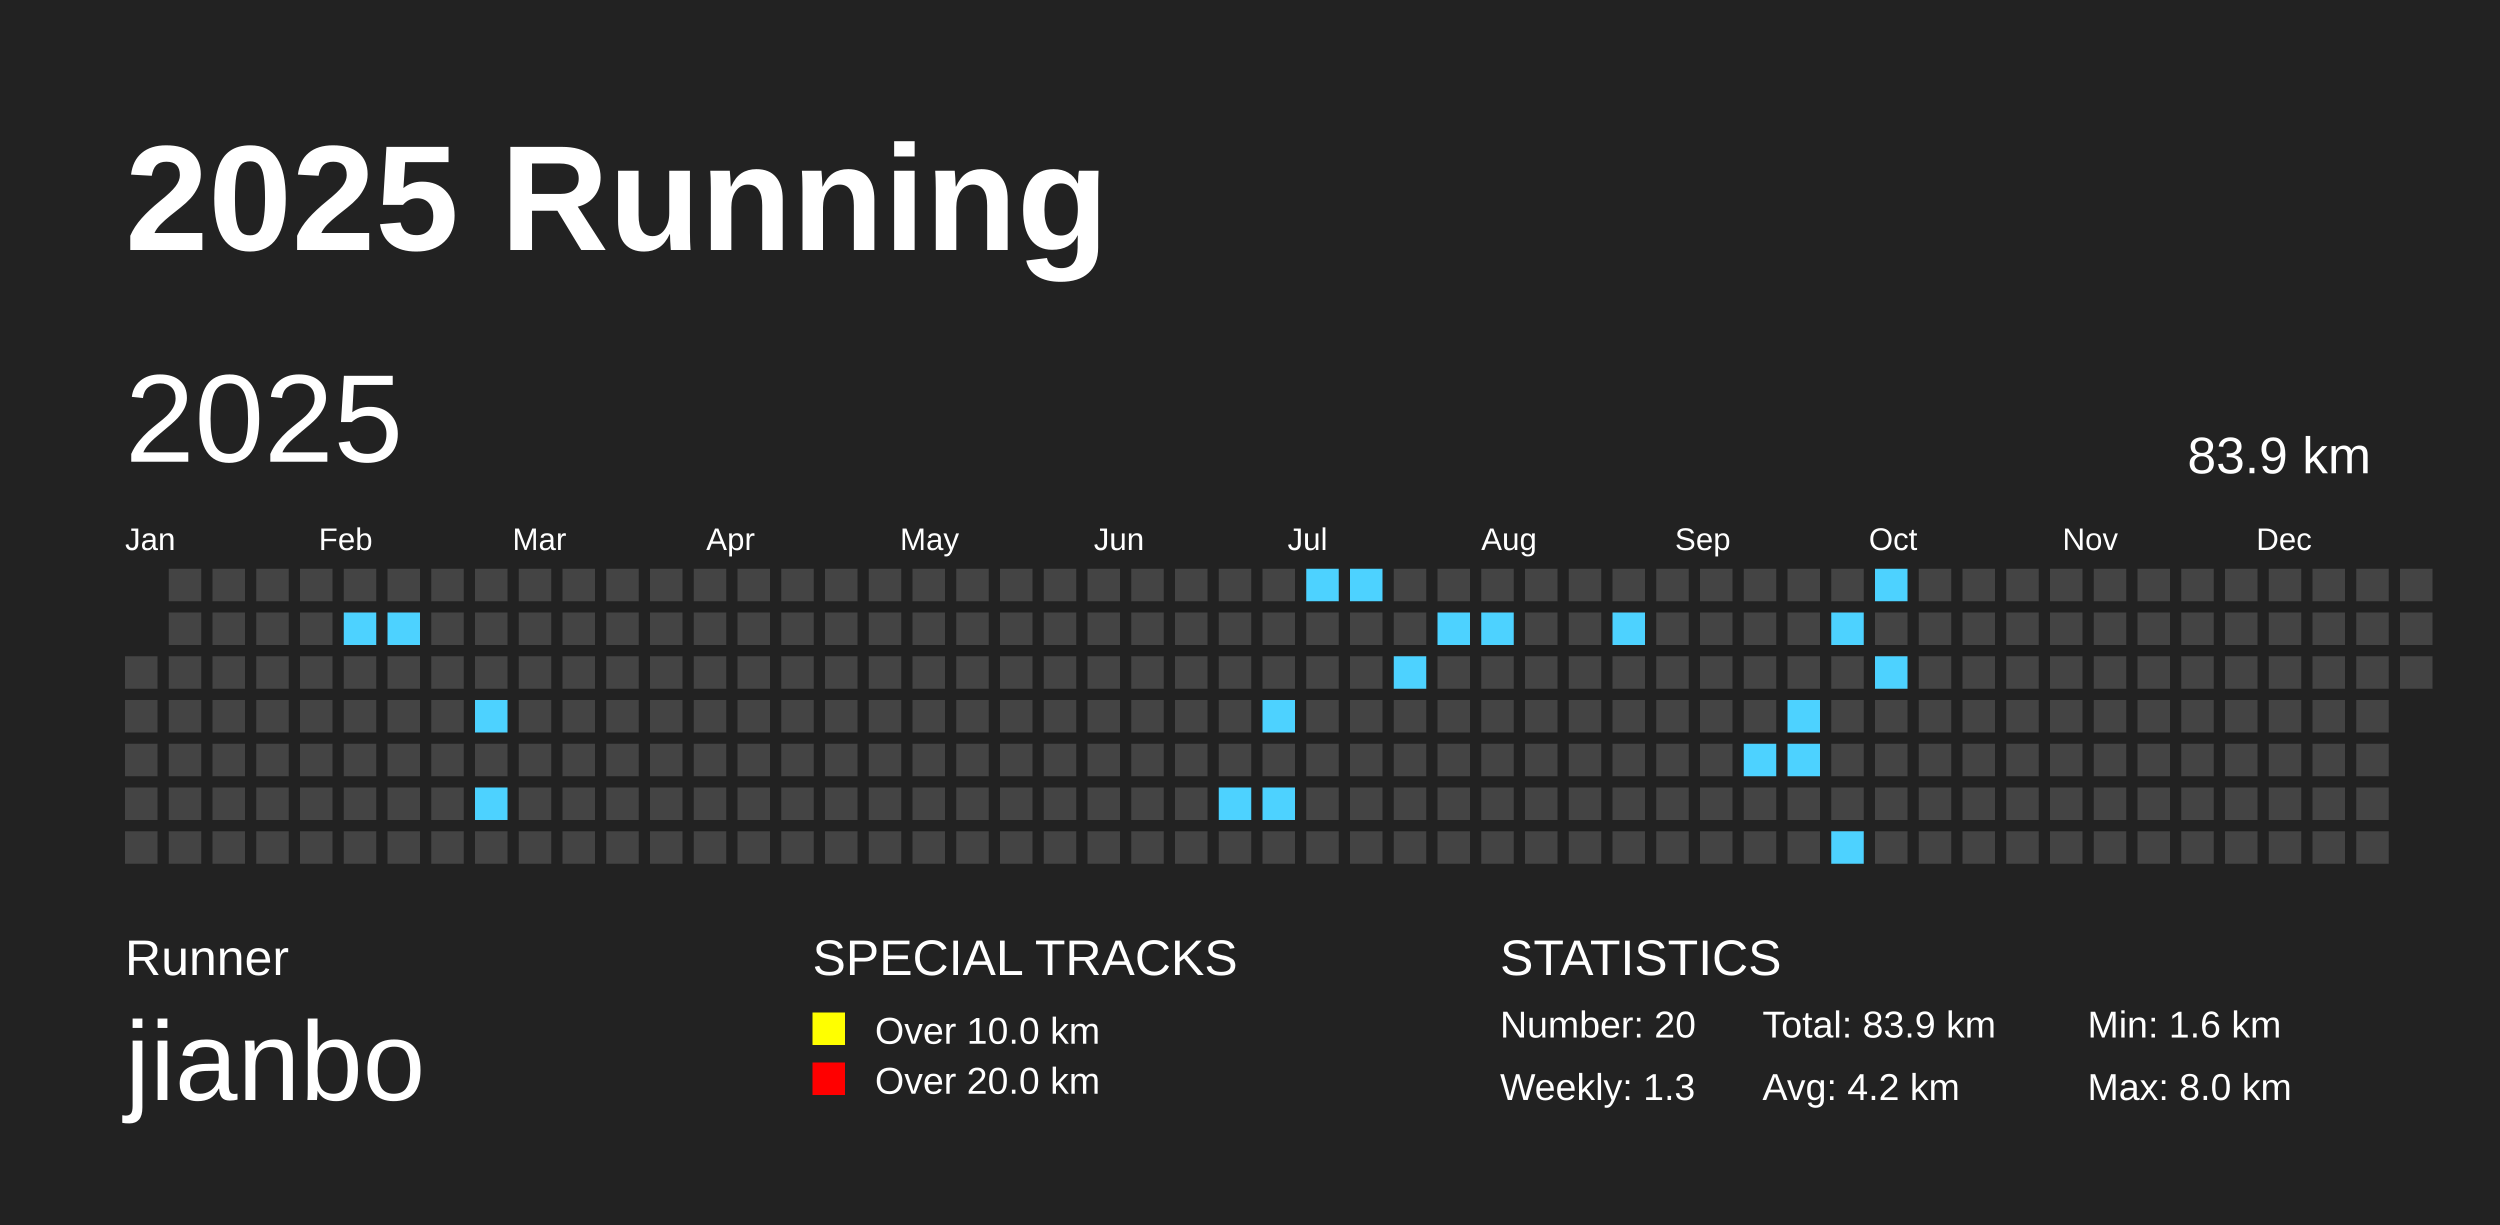
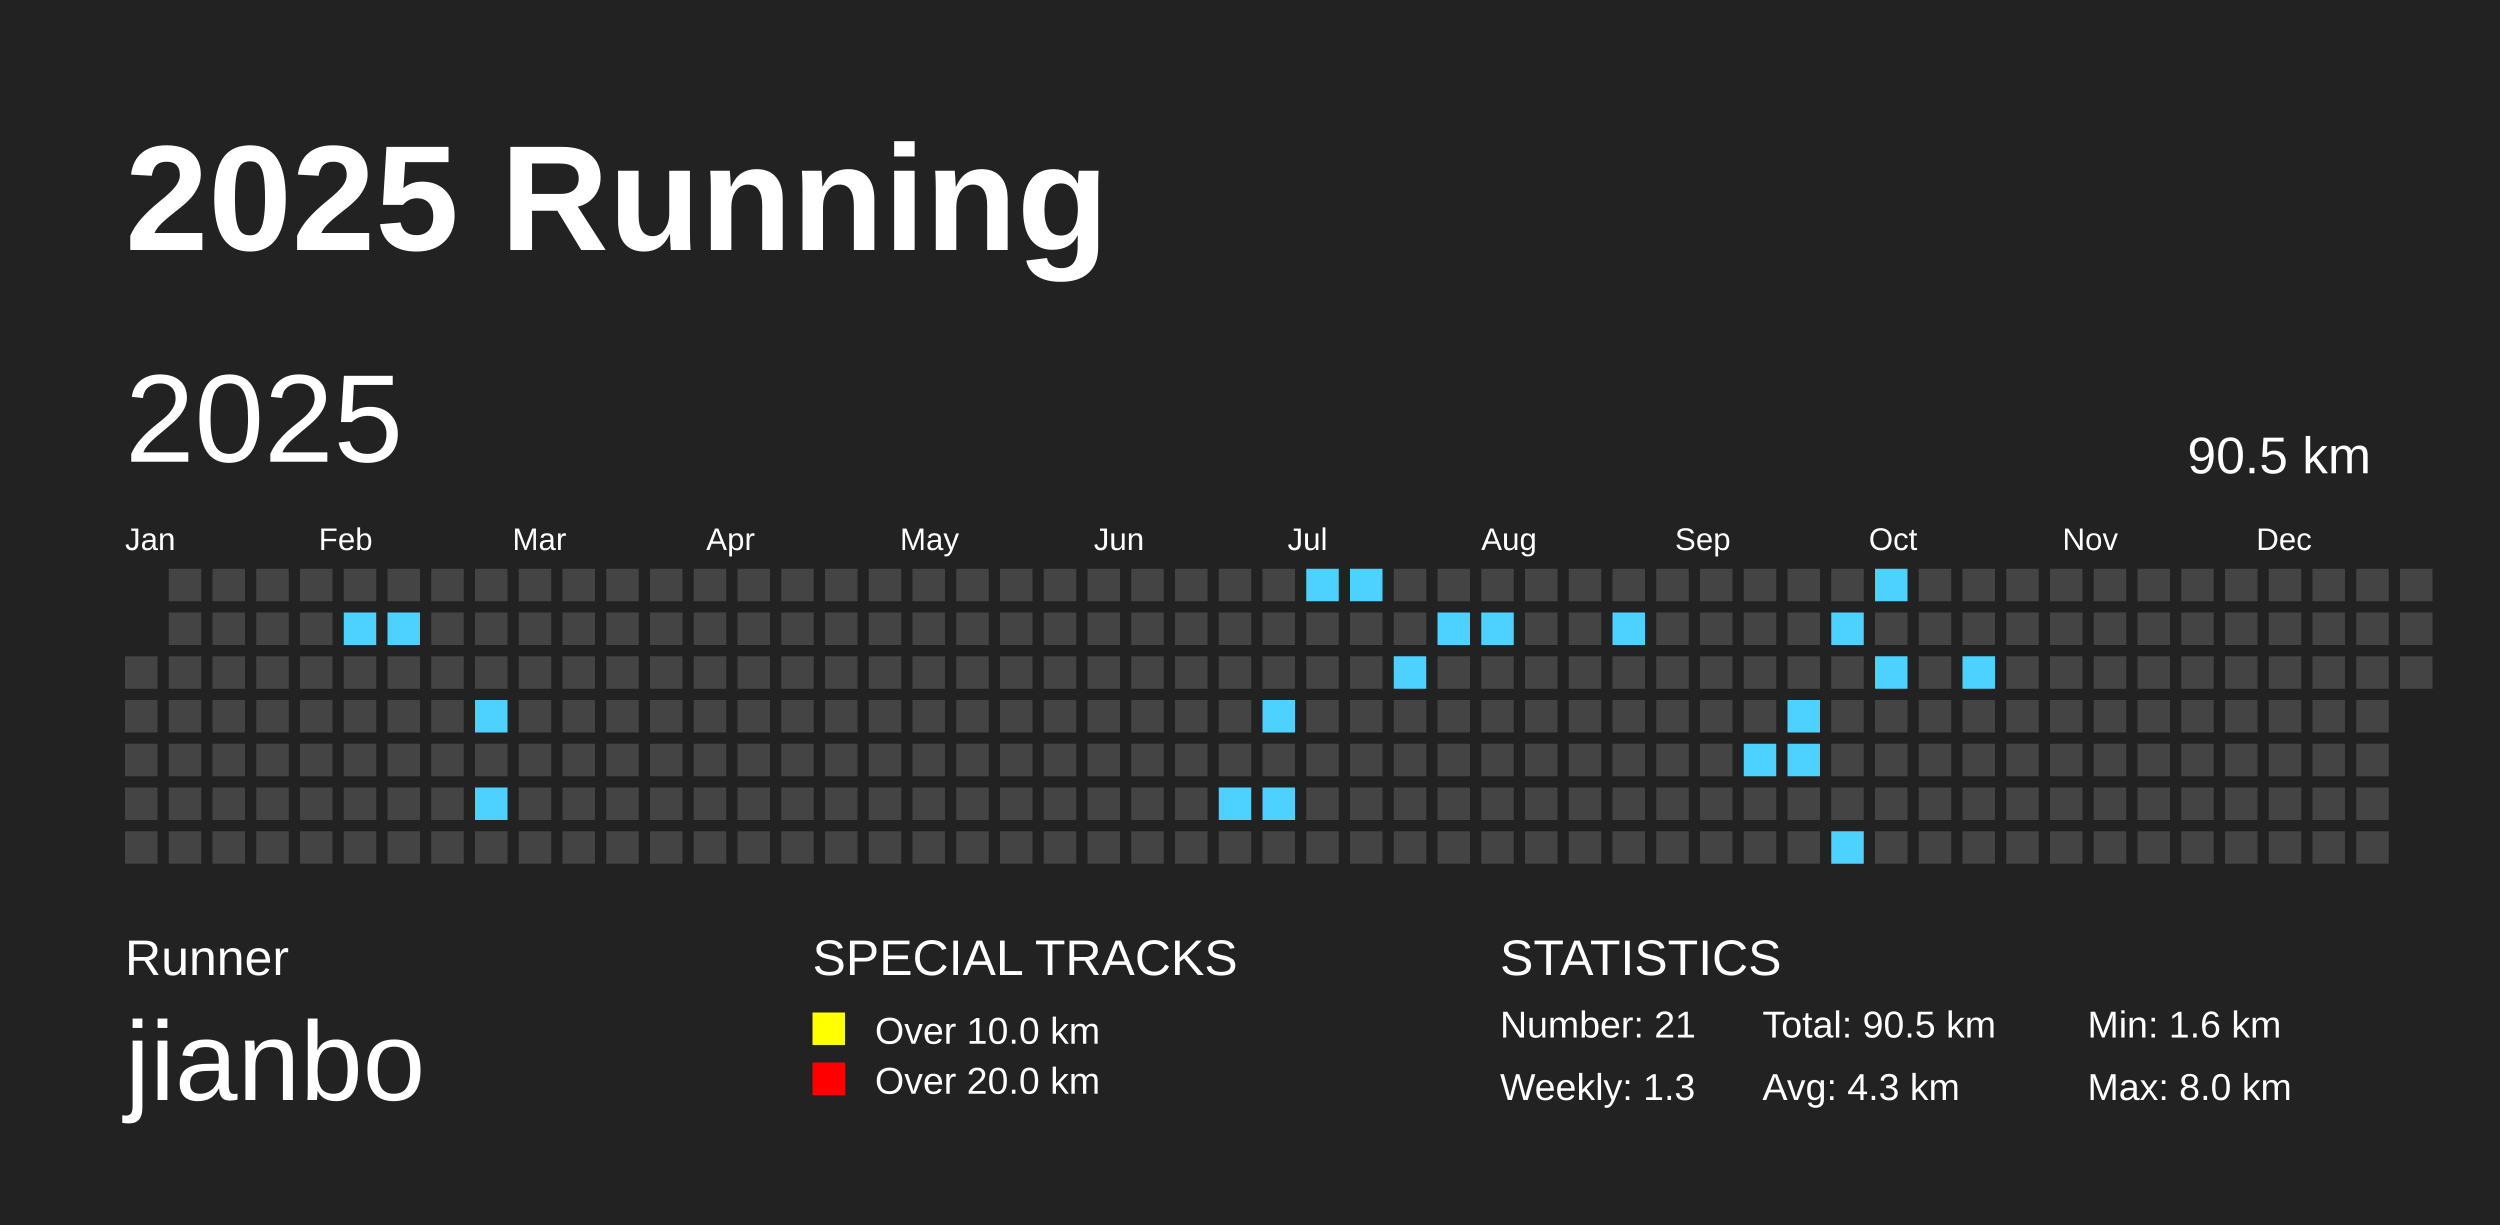
<svg xmlns="http://www.w3.org/2000/svg" baseProfile="full" height="98mm" version="1.1" viewBox="0,0,200,98" width="200mm">
  <defs />
  <rect fill="#222222" height="98" width="200" x="0" y="0" />
  <text fill="#FFFFFF" style="font-size:12px; font-family:Arial; font-weight:bold;" x="10" y="20">2025 Running</text>
  <text fill="#FFFFFF" style="font-size:4px; font-family:Arial" x="10" y="78">Runner</text>
  <text fill="#FFFFFF" style="font-size:9px; font-family:Arial" x="10" y="88">jianbo</text>
  <text fill="#FFFFFF" style="font-size:4px; font-family:Arial" x="65" y="78">SPECIAL TRACKS</text>
  <rect fill="yellow" height="2.6" width="2.6" x="65" y="81" />
  <text fill="#FFFFFF" style="font-size:3px; font-family:Arial" x="70" y="83.5">Over 10.0 km</text>
  <rect fill="red" height="2.6" width="2.6" x="65" y="85" />
  <text fill="#FFFFFF" style="font-size:3px; font-family:Arial" x="70" y="87.5">Over 20.0 km</text>
  <text fill="#FFFFFF" style="font-size:4px; font-family:Arial" x="120" y="78">STATISTICS</text>
-   <text fill="#FFFFFF" style="font-size:3px; font-family:Arial" x="120" y="83">Number: 20</text>
+   <text fill="#FFFFFF" style="font-size:3px; font-family:Arial" x="120" y="83">Number: 21</text>
  <text fill="#FFFFFF" style="font-size:3px; font-family:Arial" x="120" y="88">Weekly: 1.3</text>
-   <text fill="#FFFFFF" style="font-size:3px; font-family:Arial" x="141" y="83">Total: 83.9 km</text>
-   <text fill="#FFFFFF" style="font-size:3px; font-family:Arial" x="141" y="88">Avg: 4.2 km</text>
+   <text fill="#FFFFFF" style="font-size:3px; font-family:Arial" x="141" y="83">Total: 90.5 km</text>
+   <text fill="#FFFFFF" style="font-size:3px; font-family:Arial" x="141" y="88">Avg: 4.3 km</text>
  <text fill="#FFFFFF" style="font-size:3px; font-family:Arial" x="167" y="83">Min: 1.6 km</text>
  <text fill="#FFFFFF" style="font-size:3px; font-family:Arial" x="167" y="88">Max: 8.0 km</text>
  <text dominant-baseline="hanging" fill="#FFFFFF" style="font-size:10.0px; font-family:Arial;" x="10" y="30">2025</text>
-   <text dominant-baseline="hanging" fill="#FFFFFF" style="font-size:4.125px; font-family:Arial;" x="175" y="35">83.9 km</text>
+   <text dominant-baseline="hanging" fill="#FFFFFF" style="font-size:4.125px; font-family:Arial;" x="175" y="35">90.5 km</text>
  <text fill="#FFFFFF" style="font-size:2.5px; font-family:Arial" x="10.0" y="44">Jan</text>
  <text fill="#FFFFFF" style="font-size:2.5px; font-family:Arial" x="25.5" y="44">Feb</text>
  <text fill="#FFFFFF" style="font-size:2.5px; font-family:Arial" x="41.0" y="44">Mar</text>
  <text fill="#FFFFFF" style="font-size:2.5px; font-family:Arial" x="56.5" y="44">Apr</text>
  <text fill="#FFFFFF" style="font-size:2.5px; font-family:Arial" x="72.0" y="44">May</text>
  <text fill="#FFFFFF" style="font-size:2.5px; font-family:Arial" x="87.5" y="44">Jun</text>
  <text fill="#FFFFFF" style="font-size:2.5px; font-family:Arial" x="103.0" y="44">Jul</text>
  <text fill="#FFFFFF" style="font-size:2.5px; font-family:Arial" x="118.5" y="44">Aug</text>
  <text fill="#FFFFFF" style="font-size:2.5px; font-family:Arial" x="134.0" y="44">Sep</text>
  <text fill="#FFFFFF" style="font-size:2.5px; font-family:Arial" x="149.5" y="44">Oct</text>
  <text fill="#FFFFFF" style="font-size:2.5px; font-family:Arial" x="165.0" y="44">Nov</text>
  <text fill="#FFFFFF" style="font-size:2.5px; font-family:Arial" x="180.5" y="44">Dec</text>
  <rect fill="#444444" height="2.6" width="2.6" x="10.0" y="52.5" />
  <rect fill="#444444" height="2.6" width="2.6" x="10.0" y="56.0" />
  <rect fill="#444444" height="2.6" width="2.6" x="10.0" y="59.5" />
  <rect fill="#444444" height="2.6" width="2.6" x="10.0" y="63.0" />
  <rect fill="#444444" height="2.6" width="2.6" x="10.0" y="66.5" />
  <rect fill="#444444" height="2.6" width="2.6" x="13.5" y="45.5" />
  <rect fill="#444444" height="2.6" width="2.6" x="13.5" y="49.0" />
  <rect fill="#444444" height="2.6" width="2.6" x="13.5" y="52.5" />
  <rect fill="#444444" height="2.6" width="2.6" x="13.5" y="56.0" />
  <rect fill="#444444" height="2.6" width="2.6" x="13.5" y="59.5" />
  <rect fill="#444444" height="2.6" width="2.6" x="13.5" y="63.0" />
  <rect fill="#444444" height="2.6" width="2.6" x="13.5" y="66.5" />
  <rect fill="#444444" height="2.6" width="2.6" x="17.0" y="45.5" />
  <rect fill="#444444" height="2.6" width="2.6" x="17.0" y="49.0" />
  <rect fill="#444444" height="2.6" width="2.6" x="17.0" y="52.5" />
  <rect fill="#444444" height="2.6" width="2.6" x="17.0" y="56.0" />
  <rect fill="#444444" height="2.6" width="2.6" x="17.0" y="59.5" />
  <rect fill="#444444" height="2.6" width="2.6" x="17.0" y="63.0" />
  <rect fill="#444444" height="2.6" width="2.6" x="17.0" y="66.5" />
  <rect fill="#444444" height="2.6" width="2.6" x="20.5" y="45.5" />
  <rect fill="#444444" height="2.6" width="2.6" x="20.5" y="49.0" />
  <rect fill="#444444" height="2.6" width="2.6" x="20.5" y="52.5" />
  <rect fill="#444444" height="2.6" width="2.6" x="20.5" y="56.0" />
  <rect fill="#444444" height="2.6" width="2.6" x="20.5" y="59.5" />
  <rect fill="#444444" height="2.6" width="2.6" x="20.5" y="63.0" />
  <rect fill="#444444" height="2.6" width="2.6" x="20.5" y="66.5" />
  <rect fill="#444444" height="2.6" width="2.6" x="24.0" y="45.5" />
  <rect fill="#444444" height="2.6" width="2.6" x="24.0" y="49.0" />
  <rect fill="#444444" height="2.6" width="2.6" x="24.0" y="52.5" />
  <rect fill="#444444" height="2.6" width="2.6" x="24.0" y="56.0" />
  <rect fill="#444444" height="2.6" width="2.6" x="24.0" y="59.5" />
  <rect fill="#444444" height="2.6" width="2.6" x="24.0" y="63.0" />
  <rect fill="#444444" height="2.6" width="2.6" x="24.0" y="66.5" />
  <rect fill="#444444" height="2.6" width="2.6" x="27.5" y="45.5" />
  <rect fill="#4DD2FF" height="2.6" width="2.6" x="27.5" y="49.0" />
  <rect fill="#444444" height="2.6" width="2.6" x="27.5" y="52.5" />
  <rect fill="#444444" height="2.6" width="2.6" x="27.5" y="56.0" />
  <rect fill="#444444" height="2.6" width="2.6" x="27.5" y="59.5" />
  <rect fill="#444444" height="2.6" width="2.6" x="27.5" y="63.0" />
  <rect fill="#444444" height="2.6" width="2.6" x="27.5" y="66.5" />
  <rect fill="#444444" height="2.6" width="2.6" x="31.0" y="45.5" />
  <rect fill="#4DD2FF" height="2.6" width="2.6" x="31.0" y="49.0" />
  <rect fill="#444444" height="2.6" width="2.6" x="31.0" y="52.5" />
  <rect fill="#444444" height="2.6" width="2.6" x="31.0" y="56.0" />
  <rect fill="#444444" height="2.6" width="2.6" x="31.0" y="59.5" />
  <rect fill="#444444" height="2.6" width="2.6" x="31.0" y="63.0" />
  <rect fill="#444444" height="2.6" width="2.6" x="31.0" y="66.5" />
  <rect fill="#444444" height="2.6" width="2.6" x="34.5" y="45.5" />
  <rect fill="#444444" height="2.6" width="2.6" x="34.5" y="49.0" />
  <rect fill="#444444" height="2.6" width="2.6" x="34.5" y="52.5" />
  <rect fill="#444444" height="2.6" width="2.6" x="34.5" y="56.0" />
  <rect fill="#444444" height="2.6" width="2.6" x="34.5" y="59.5" />
  <rect fill="#444444" height="2.6" width="2.6" x="34.5" y="63.0" />
  <rect fill="#444444" height="2.6" width="2.6" x="34.5" y="66.5" />
  <rect fill="#444444" height="2.6" width="2.6" x="38.0" y="45.5" />
  <rect fill="#444444" height="2.6" width="2.6" x="38.0" y="49.0" />
  <rect fill="#444444" height="2.6" width="2.6" x="38.0" y="52.5" />
  <rect fill="#4DD2FF" height="2.6" width="2.6" x="38.0" y="56.0" />
  <rect fill="#444444" height="2.6" width="2.6" x="38.0" y="59.5" />
  <rect fill="#4DD2FF" height="2.6" width="2.6" x="38.0" y="63.0" />
  <rect fill="#444444" height="2.6" width="2.6" x="38.0" y="66.5" />
  <rect fill="#444444" height="2.6" width="2.6" x="41.5" y="45.5" />
  <rect fill="#444444" height="2.6" width="2.6" x="41.5" y="49.0" />
  <rect fill="#444444" height="2.6" width="2.6" x="41.5" y="52.5" />
  <rect fill="#444444" height="2.6" width="2.6" x="41.5" y="56.0" />
  <rect fill="#444444" height="2.6" width="2.6" x="41.5" y="59.5" />
  <rect fill="#444444" height="2.6" width="2.6" x="41.5" y="63.0" />
  <rect fill="#444444" height="2.6" width="2.6" x="41.5" y="66.5" />
  <rect fill="#444444" height="2.6" width="2.6" x="45.0" y="45.5" />
  <rect fill="#444444" height="2.6" width="2.6" x="45.0" y="49.0" />
  <rect fill="#444444" height="2.6" width="2.6" x="45.0" y="52.5" />
  <rect fill="#444444" height="2.6" width="2.6" x="45.0" y="56.0" />
  <rect fill="#444444" height="2.6" width="2.6" x="45.0" y="59.5" />
  <rect fill="#444444" height="2.6" width="2.6" x="45.0" y="63.0" />
  <rect fill="#444444" height="2.6" width="2.6" x="45.0" y="66.5" />
  <rect fill="#444444" height="2.6" width="2.6" x="48.5" y="45.5" />
  <rect fill="#444444" height="2.6" width="2.6" x="48.5" y="49.0" />
  <rect fill="#444444" height="2.6" width="2.6" x="48.5" y="52.5" />
  <rect fill="#444444" height="2.6" width="2.6" x="48.5" y="56.0" />
  <rect fill="#444444" height="2.6" width="2.6" x="48.5" y="59.5" />
  <rect fill="#444444" height="2.6" width="2.6" x="48.5" y="63.0" />
  <rect fill="#444444" height="2.6" width="2.6" x="48.5" y="66.5" />
  <rect fill="#444444" height="2.6" width="2.6" x="52.0" y="45.5" />
  <rect fill="#444444" height="2.6" width="2.6" x="52.0" y="49.0" />
  <rect fill="#444444" height="2.6" width="2.6" x="52.0" y="52.5" />
  <rect fill="#444444" height="2.6" width="2.6" x="52.0" y="56.0" />
  <rect fill="#444444" height="2.6" width="2.6" x="52.0" y="59.5" />
  <rect fill="#444444" height="2.6" width="2.6" x="52.0" y="63.0" />
  <rect fill="#444444" height="2.6" width="2.6" x="52.0" y="66.5" />
  <rect fill="#444444" height="2.6" width="2.6" x="55.5" y="45.5" />
  <rect fill="#444444" height="2.6" width="2.6" x="55.5" y="49.0" />
  <rect fill="#444444" height="2.6" width="2.6" x="55.5" y="52.5" />
  <rect fill="#444444" height="2.6" width="2.6" x="55.5" y="56.0" />
  <rect fill="#444444" height="2.6" width="2.6" x="55.5" y="59.5" />
  <rect fill="#444444" height="2.6" width="2.6" x="55.5" y="63.0" />
  <rect fill="#444444" height="2.6" width="2.6" x="55.5" y="66.5" />
  <rect fill="#444444" height="2.6" width="2.6" x="59.0" y="45.5" />
  <rect fill="#444444" height="2.6" width="2.6" x="59.0" y="49.0" />
  <rect fill="#444444" height="2.6" width="2.6" x="59.0" y="52.5" />
  <rect fill="#444444" height="2.6" width="2.6" x="59.0" y="56.0" />
  <rect fill="#444444" height="2.6" width="2.6" x="59.0" y="59.5" />
  <rect fill="#444444" height="2.6" width="2.6" x="59.0" y="63.0" />
  <rect fill="#444444" height="2.6" width="2.6" x="59.0" y="66.5" />
  <rect fill="#444444" height="2.6" width="2.6" x="62.5" y="45.5" />
  <rect fill="#444444" height="2.6" width="2.6" x="62.5" y="49.0" />
  <rect fill="#444444" height="2.6" width="2.6" x="62.5" y="52.5" />
  <rect fill="#444444" height="2.6" width="2.6" x="62.5" y="56.0" />
  <rect fill="#444444" height="2.6" width="2.6" x="62.5" y="59.5" />
  <rect fill="#444444" height="2.6" width="2.6" x="62.5" y="63.0" />
  <rect fill="#444444" height="2.6" width="2.6" x="62.5" y="66.5" />
  <rect fill="#444444" height="2.6" width="2.6" x="66.0" y="45.5" />
  <rect fill="#444444" height="2.6" width="2.6" x="66.0" y="49.0" />
  <rect fill="#444444" height="2.6" width="2.6" x="66.0" y="52.5" />
  <rect fill="#444444" height="2.6" width="2.6" x="66.0" y="56.0" />
  <rect fill="#444444" height="2.6" width="2.6" x="66.0" y="59.5" />
  <rect fill="#444444" height="2.6" width="2.6" x="66.0" y="63.0" />
  <rect fill="#444444" height="2.6" width="2.6" x="66.0" y="66.5" />
  <rect fill="#444444" height="2.6" width="2.6" x="69.5" y="45.5" />
  <rect fill="#444444" height="2.6" width="2.6" x="69.5" y="49.0" />
  <rect fill="#444444" height="2.6" width="2.6" x="69.5" y="52.5" />
  <rect fill="#444444" height="2.6" width="2.6" x="69.5" y="56.0" />
  <rect fill="#444444" height="2.6" width="2.6" x="69.5" y="59.5" />
  <rect fill="#444444" height="2.6" width="2.6" x="69.5" y="63.0" />
  <rect fill="#444444" height="2.6" width="2.6" x="69.5" y="66.5" />
  <rect fill="#444444" height="2.6" width="2.6" x="73.0" y="45.5" />
  <rect fill="#444444" height="2.6" width="2.6" x="73.0" y="49.0" />
  <rect fill="#444444" height="2.6" width="2.6" x="73.0" y="52.5" />
  <rect fill="#444444" height="2.6" width="2.6" x="73.0" y="56.0" />
  <rect fill="#444444" height="2.6" width="2.6" x="73.0" y="59.5" />
  <rect fill="#444444" height="2.6" width="2.6" x="73.0" y="63.0" />
  <rect fill="#444444" height="2.6" width="2.6" x="73.0" y="66.5" />
  <rect fill="#444444" height="2.6" width="2.6" x="76.5" y="45.5" />
  <rect fill="#444444" height="2.6" width="2.6" x="76.5" y="49.0" />
  <rect fill="#444444" height="2.6" width="2.6" x="76.5" y="52.5" />
  <rect fill="#444444" height="2.6" width="2.6" x="76.5" y="56.0" />
  <rect fill="#444444" height="2.6" width="2.6" x="76.5" y="59.5" />
  <rect fill="#444444" height="2.6" width="2.6" x="76.5" y="63.0" />
  <rect fill="#444444" height="2.6" width="2.6" x="76.5" y="66.5" />
  <rect fill="#444444" height="2.6" width="2.6" x="80.0" y="45.5" />
  <rect fill="#444444" height="2.6" width="2.6" x="80.0" y="49.0" />
  <rect fill="#444444" height="2.6" width="2.6" x="80.0" y="52.5" />
  <rect fill="#444444" height="2.6" width="2.6" x="80.0" y="56.0" />
  <rect fill="#444444" height="2.6" width="2.6" x="80.0" y="59.5" />
  <rect fill="#444444" height="2.6" width="2.6" x="80.0" y="63.0" />
  <rect fill="#444444" height="2.6" width="2.6" x="80.0" y="66.5" />
  <rect fill="#444444" height="2.6" width="2.6" x="83.5" y="45.5" />
  <rect fill="#444444" height="2.6" width="2.6" x="83.5" y="49.0" />
  <rect fill="#444444" height="2.6" width="2.6" x="83.5" y="52.5" />
  <rect fill="#444444" height="2.6" width="2.6" x="83.5" y="56.0" />
  <rect fill="#444444" height="2.6" width="2.6" x="83.5" y="59.5" />
  <rect fill="#444444" height="2.6" width="2.6" x="83.5" y="63.0" />
  <rect fill="#444444" height="2.6" width="2.6" x="83.5" y="66.5" />
  <rect fill="#444444" height="2.6" width="2.6" x="87.0" y="45.5" />
  <rect fill="#444444" height="2.6" width="2.6" x="87.0" y="49.0" />
  <rect fill="#444444" height="2.6" width="2.6" x="87.0" y="52.5" />
  <rect fill="#444444" height="2.6" width="2.6" x="87.0" y="56.0" />
  <rect fill="#444444" height="2.6" width="2.6" x="87.0" y="59.5" />
  <rect fill="#444444" height="2.6" width="2.6" x="87.0" y="63.0" />
  <rect fill="#444444" height="2.6" width="2.6" x="87.0" y="66.5" />
  <rect fill="#444444" height="2.6" width="2.6" x="90.5" y="45.5" />
  <rect fill="#444444" height="2.6" width="2.6" x="90.5" y="49.0" />
  <rect fill="#444444" height="2.6" width="2.6" x="90.5" y="52.5" />
  <rect fill="#444444" height="2.6" width="2.6" x="90.5" y="56.0" />
  <rect fill="#444444" height="2.6" width="2.6" x="90.5" y="59.5" />
  <rect fill="#444444" height="2.6" width="2.6" x="90.5" y="63.0" />
  <rect fill="#444444" height="2.6" width="2.6" x="90.5" y="66.5" />
  <rect fill="#444444" height="2.6" width="2.6" x="94.0" y="45.5" />
  <rect fill="#444444" height="2.6" width="2.6" x="94.0" y="49.0" />
  <rect fill="#444444" height="2.6" width="2.6" x="94.0" y="52.5" />
  <rect fill="#444444" height="2.6" width="2.6" x="94.0" y="56.0" />
  <rect fill="#444444" height="2.6" width="2.6" x="94.0" y="59.5" />
  <rect fill="#444444" height="2.6" width="2.6" x="94.0" y="63.0" />
  <rect fill="#444444" height="2.6" width="2.6" x="94.0" y="66.5" />
  <rect fill="#444444" height="2.6" width="2.6" x="97.5" y="45.5" />
  <rect fill="#444444" height="2.6" width="2.6" x="97.5" y="49.0" />
  <rect fill="#444444" height="2.6" width="2.6" x="97.5" y="52.5" />
  <rect fill="#444444" height="2.6" width="2.6" x="97.5" y="56.0" />
  <rect fill="#444444" height="2.6" width="2.6" x="97.5" y="59.5" />
  <rect fill="#4DD2FF" height="2.6" width="2.6" x="97.5" y="63.0" />
  <rect fill="#444444" height="2.6" width="2.6" x="97.5" y="66.5" />
  <rect fill="#444444" height="2.6" width="2.6" x="101.0" y="45.5" />
  <rect fill="#444444" height="2.6" width="2.6" x="101.0" y="49.0" />
  <rect fill="#444444" height="2.6" width="2.6" x="101.0" y="52.5" />
  <rect fill="#4DD2FF" height="2.6" width="2.6" x="101.0" y="56.0" />
  <rect fill="#444444" height="2.6" width="2.6" x="101.0" y="59.5" />
  <rect fill="#4DD2FF" height="2.6" width="2.6" x="101.0" y="63.0" />
  <rect fill="#444444" height="2.6" width="2.6" x="101.0" y="66.5" />
  <rect fill="#4DD2FF" height="2.6" width="2.6" x="104.5" y="45.5" />
  <rect fill="#444444" height="2.6" width="2.6" x="104.5" y="49.0" />
  <rect fill="#444444" height="2.6" width="2.6" x="104.5" y="52.5" />
  <rect fill="#444444" height="2.6" width="2.6" x="104.5" y="56.0" />
  <rect fill="#444444" height="2.6" width="2.6" x="104.5" y="59.5" />
  <rect fill="#444444" height="2.6" width="2.6" x="104.5" y="63.0" />
  <rect fill="#444444" height="2.6" width="2.6" x="104.5" y="66.5" />
  <rect fill="#4DD2FF" height="2.6" width="2.6" x="108.0" y="45.5" />
  <rect fill="#444444" height="2.6" width="2.6" x="108.0" y="49.0" />
  <rect fill="#444444" height="2.6" width="2.6" x="108.0" y="52.5" />
  <rect fill="#444444" height="2.6" width="2.6" x="108.0" y="56.0" />
  <rect fill="#444444" height="2.6" width="2.6" x="108.0" y="59.5" />
  <rect fill="#444444" height="2.6" width="2.6" x="108.0" y="63.0" />
  <rect fill="#444444" height="2.6" width="2.6" x="108.0" y="66.5" />
  <rect fill="#444444" height="2.6" width="2.6" x="111.5" y="45.5" />
  <rect fill="#444444" height="2.6" width="2.6" x="111.5" y="49.0" />
  <rect fill="#4DD2FF" height="2.6" width="2.6" x="111.5" y="52.5" />
  <rect fill="#444444" height="2.6" width="2.6" x="111.5" y="56.0" />
  <rect fill="#444444" height="2.6" width="2.6" x="111.5" y="59.5" />
  <rect fill="#444444" height="2.6" width="2.6" x="111.5" y="63.0" />
  <rect fill="#444444" height="2.6" width="2.6" x="111.5" y="66.5" />
  <rect fill="#444444" height="2.6" width="2.6" x="115.0" y="45.5" />
  <rect fill="#4DD2FF" height="2.6" width="2.6" x="115.0" y="49.0" />
  <rect fill="#444444" height="2.6" width="2.6" x="115.0" y="52.5" />
  <rect fill="#444444" height="2.6" width="2.6" x="115.0" y="56.0" />
  <rect fill="#444444" height="2.6" width="2.6" x="115.0" y="59.5" />
  <rect fill="#444444" height="2.6" width="2.6" x="115.0" y="63.0" />
  <rect fill="#444444" height="2.6" width="2.6" x="115.0" y="66.5" />
  <rect fill="#444444" height="2.6" width="2.6" x="118.5" y="45.5" />
  <rect fill="#4DD2FF" height="2.6" width="2.6" x="118.5" y="49.0" />
  <rect fill="#444444" height="2.6" width="2.6" x="118.5" y="52.5" />
  <rect fill="#444444" height="2.6" width="2.6" x="118.5" y="56.0" />
  <rect fill="#444444" height="2.6" width="2.6" x="118.5" y="59.5" />
  <rect fill="#444444" height="2.6" width="2.6" x="118.5" y="63.0" />
  <rect fill="#444444" height="2.6" width="2.6" x="118.5" y="66.5" />
  <rect fill="#444444" height="2.6" width="2.6" x="122.0" y="45.5" />
  <rect fill="#444444" height="2.6" width="2.6" x="122.0" y="49.0" />
  <rect fill="#444444" height="2.6" width="2.6" x="122.0" y="52.5" />
  <rect fill="#444444" height="2.6" width="2.6" x="122.0" y="56.0" />
  <rect fill="#444444" height="2.6" width="2.6" x="122.0" y="59.5" />
  <rect fill="#444444" height="2.6" width="2.6" x="122.0" y="63.0" />
  <rect fill="#444444" height="2.6" width="2.6" x="122.0" y="66.5" />
  <rect fill="#444444" height="2.6" width="2.6" x="125.5" y="45.5" />
  <rect fill="#444444" height="2.6" width="2.6" x="125.5" y="49.0" />
  <rect fill="#444444" height="2.6" width="2.6" x="125.5" y="52.5" />
  <rect fill="#444444" height="2.6" width="2.6" x="125.5" y="56.0" />
  <rect fill="#444444" height="2.6" width="2.6" x="125.5" y="59.5" />
  <rect fill="#444444" height="2.6" width="2.6" x="125.5" y="63.0" />
  <rect fill="#444444" height="2.6" width="2.6" x="125.5" y="66.5" />
  <rect fill="#444444" height="2.6" width="2.6" x="129.0" y="45.5" />
  <rect fill="#4DD2FF" height="2.6" width="2.6" x="129.0" y="49.0" />
  <rect fill="#444444" height="2.6" width="2.6" x="129.0" y="52.5" />
  <rect fill="#444444" height="2.6" width="2.6" x="129.0" y="56.0" />
  <rect fill="#444444" height="2.6" width="2.6" x="129.0" y="59.5" />
  <rect fill="#444444" height="2.6" width="2.6" x="129.0" y="63.0" />
  <rect fill="#444444" height="2.6" width="2.6" x="129.0" y="66.5" />
  <rect fill="#444444" height="2.6" width="2.6" x="132.5" y="45.5" />
  <rect fill="#444444" height="2.6" width="2.6" x="132.5" y="49.0" />
  <rect fill="#444444" height="2.6" width="2.6" x="132.5" y="52.5" />
  <rect fill="#444444" height="2.6" width="2.6" x="132.5" y="56.0" />
  <rect fill="#444444" height="2.6" width="2.6" x="132.5" y="59.5" />
  <rect fill="#444444" height="2.6" width="2.6" x="132.5" y="63.0" />
  <rect fill="#444444" height="2.6" width="2.6" x="132.5" y="66.5" />
  <rect fill="#444444" height="2.6" width="2.6" x="136.0" y="45.5" />
  <rect fill="#444444" height="2.6" width="2.6" x="136.0" y="49.0" />
  <rect fill="#444444" height="2.6" width="2.6" x="136.0" y="52.5" />
  <rect fill="#444444" height="2.6" width="2.6" x="136.0" y="56.0" />
  <rect fill="#444444" height="2.6" width="2.6" x="136.0" y="59.5" />
  <rect fill="#444444" height="2.6" width="2.6" x="136.0" y="63.0" />
  <rect fill="#444444" height="2.6" width="2.6" x="136.0" y="66.5" />
  <rect fill="#444444" height="2.6" width="2.6" x="139.5" y="45.5" />
  <rect fill="#444444" height="2.6" width="2.6" x="139.5" y="49.0" />
  <rect fill="#444444" height="2.6" width="2.6" x="139.5" y="52.5" />
  <rect fill="#444444" height="2.6" width="2.6" x="139.5" y="56.0" />
  <rect fill="#4DD2FF" height="2.6" width="2.6" x="139.5" y="59.5" />
  <rect fill="#444444" height="2.6" width="2.6" x="139.5" y="63.0" />
  <rect fill="#444444" height="2.6" width="2.6" x="139.5" y="66.5" />
  <rect fill="#444444" height="2.6" width="2.6" x="143.0" y="45.5" />
  <rect fill="#444444" height="2.6" width="2.6" x="143.0" y="49.0" />
  <rect fill="#444444" height="2.6" width="2.6" x="143.0" y="52.5" />
  <rect fill="#4DD2FF" height="2.6" width="2.6" x="143.0" y="56.0" />
  <rect fill="#4DD2FF" height="2.6" width="2.6" x="143.0" y="59.5" />
  <rect fill="#444444" height="2.6" width="2.6" x="143.0" y="63.0" />
  <rect fill="#444444" height="2.6" width="2.6" x="143.0" y="66.5" />
  <rect fill="#444444" height="2.6" width="2.6" x="146.5" y="45.5" />
  <rect fill="#4DD2FF" height="2.6" width="2.6" x="146.5" y="49.0" />
  <rect fill="#444444" height="2.6" width="2.6" x="146.5" y="52.5" />
  <rect fill="#444444" height="2.6" width="2.6" x="146.5" y="56.0" />
  <rect fill="#444444" height="2.6" width="2.6" x="146.5" y="59.5" />
  <rect fill="#444444" height="2.6" width="2.6" x="146.5" y="63.0" />
  <rect fill="#4DD2FF" height="2.6" width="2.6" x="146.5" y="66.5" />
  <rect fill="#4DD2FF" height="2.6" width="2.6" x="150.0" y="45.5" />
  <rect fill="#444444" height="2.6" width="2.6" x="150.0" y="49.0" />
  <rect fill="#4DD2FF" height="2.6" width="2.6" x="150.0" y="52.5" />
  <rect fill="#444444" height="2.6" width="2.6" x="150.0" y="56.0" />
  <rect fill="#444444" height="2.6" width="2.6" x="150.0" y="59.5" />
  <rect fill="#444444" height="2.6" width="2.6" x="150.0" y="63.0" />
  <rect fill="#444444" height="2.6" width="2.6" x="150.0" y="66.5" />
  <rect fill="#444444" height="2.6" width="2.6" x="153.5" y="45.5" />
  <rect fill="#444444" height="2.6" width="2.6" x="153.5" y="49.0" />
  <rect fill="#444444" height="2.6" width="2.6" x="153.5" y="52.5" />
  <rect fill="#444444" height="2.6" width="2.6" x="153.5" y="56.0" />
  <rect fill="#444444" height="2.6" width="2.6" x="153.5" y="59.5" />
  <rect fill="#444444" height="2.6" width="2.6" x="153.5" y="63.0" />
  <rect fill="#444444" height="2.6" width="2.6" x="153.5" y="66.5" />
  <rect fill="#444444" height="2.6" width="2.6" x="157.0" y="45.5" />
  <rect fill="#444444" height="2.6" width="2.6" x="157.0" y="49.0" />
-   <rect fill="#444444" height="2.6" width="2.6" x="157.0" y="52.5" />
+   <rect fill="#4DD2FF" height="2.6" width="2.6" x="157.0" y="52.5" />
  <rect fill="#444444" height="2.6" width="2.6" x="157.0" y="56.0" />
  <rect fill="#444444" height="2.6" width="2.6" x="157.0" y="59.5" />
  <rect fill="#444444" height="2.6" width="2.6" x="157.0" y="63.0" />
  <rect fill="#444444" height="2.6" width="2.6" x="157.0" y="66.5" />
  <rect fill="#444444" height="2.6" width="2.6" x="160.5" y="45.5" />
  <rect fill="#444444" height="2.6" width="2.6" x="160.5" y="49.0" />
  <rect fill="#444444" height="2.6" width="2.6" x="160.5" y="52.5" />
  <rect fill="#444444" height="2.6" width="2.6" x="160.5" y="56.0" />
  <rect fill="#444444" height="2.6" width="2.6" x="160.5" y="59.5" />
  <rect fill="#444444" height="2.6" width="2.6" x="160.5" y="63.0" />
  <rect fill="#444444" height="2.6" width="2.6" x="160.5" y="66.5" />
  <rect fill="#444444" height="2.6" width="2.6" x="164.0" y="45.5" />
  <rect fill="#444444" height="2.6" width="2.6" x="164.0" y="49.0" />
  <rect fill="#444444" height="2.6" width="2.6" x="164.0" y="52.5" />
  <rect fill="#444444" height="2.6" width="2.6" x="164.0" y="56.0" />
  <rect fill="#444444" height="2.6" width="2.6" x="164.0" y="59.5" />
  <rect fill="#444444" height="2.6" width="2.6" x="164.0" y="63.0" />
  <rect fill="#444444" height="2.6" width="2.6" x="164.0" y="66.5" />
  <rect fill="#444444" height="2.6" width="2.6" x="167.5" y="45.5" />
  <rect fill="#444444" height="2.6" width="2.6" x="167.5" y="49.0" />
  <rect fill="#444444" height="2.6" width="2.6" x="167.5" y="52.5" />
  <rect fill="#444444" height="2.6" width="2.6" x="167.5" y="56.0" />
  <rect fill="#444444" height="2.6" width="2.6" x="167.5" y="59.5" />
  <rect fill="#444444" height="2.6" width="2.6" x="167.5" y="63.0" />
  <rect fill="#444444" height="2.6" width="2.6" x="167.5" y="66.5" />
  <rect fill="#444444" height="2.6" width="2.6" x="171.0" y="45.5" />
  <rect fill="#444444" height="2.6" width="2.6" x="171.0" y="49.0" />
  <rect fill="#444444" height="2.6" width="2.6" x="171.0" y="52.5" />
  <rect fill="#444444" height="2.6" width="2.6" x="171.0" y="56.0" />
  <rect fill="#444444" height="2.6" width="2.6" x="171.0" y="59.5" />
  <rect fill="#444444" height="2.6" width="2.6" x="171.0" y="63.0" />
  <rect fill="#444444" height="2.6" width="2.6" x="171.0" y="66.5" />
  <rect fill="#444444" height="2.6" width="2.6" x="174.5" y="45.5" />
  <rect fill="#444444" height="2.6" width="2.6" x="174.5" y="49.0" />
  <rect fill="#444444" height="2.6" width="2.6" x="174.5" y="52.5" />
  <rect fill="#444444" height="2.6" width="2.6" x="174.5" y="56.0" />
  <rect fill="#444444" height="2.6" width="2.6" x="174.5" y="59.5" />
  <rect fill="#444444" height="2.6" width="2.6" x="174.5" y="63.0" />
  <rect fill="#444444" height="2.6" width="2.6" x="174.5" y="66.5" />
  <rect fill="#444444" height="2.6" width="2.6" x="178.0" y="45.5" />
  <rect fill="#444444" height="2.6" width="2.6" x="178.0" y="49.0" />
  <rect fill="#444444" height="2.6" width="2.6" x="178.0" y="52.5" />
  <rect fill="#444444" height="2.6" width="2.6" x="178.0" y="56.0" />
  <rect fill="#444444" height="2.6" width="2.6" x="178.0" y="59.5" />
  <rect fill="#444444" height="2.6" width="2.6" x="178.0" y="63.0" />
  <rect fill="#444444" height="2.6" width="2.6" x="178.0" y="66.5" />
  <rect fill="#444444" height="2.6" width="2.6" x="181.5" y="45.5" />
  <rect fill="#444444" height="2.6" width="2.6" x="181.5" y="49.0" />
  <rect fill="#444444" height="2.6" width="2.6" x="181.5" y="52.5" />
  <rect fill="#444444" height="2.6" width="2.6" x="181.5" y="56.0" />
  <rect fill="#444444" height="2.6" width="2.6" x="181.5" y="59.5" />
  <rect fill="#444444" height="2.6" width="2.6" x="181.5" y="63.0" />
  <rect fill="#444444" height="2.6" width="2.6" x="181.5" y="66.5" />
  <rect fill="#444444" height="2.6" width="2.6" x="185.0" y="45.5" />
  <rect fill="#444444" height="2.6" width="2.6" x="185.0" y="49.0" />
  <rect fill="#444444" height="2.6" width="2.6" x="185.0" y="52.5" />
  <rect fill="#444444" height="2.6" width="2.6" x="185.0" y="56.0" />
  <rect fill="#444444" height="2.6" width="2.6" x="185.0" y="59.5" />
  <rect fill="#444444" height="2.6" width="2.6" x="185.0" y="63.0" />
  <rect fill="#444444" height="2.6" width="2.6" x="185.0" y="66.5" />
  <rect fill="#444444" height="2.6" width="2.6" x="188.5" y="45.5" />
  <rect fill="#444444" height="2.6" width="2.6" x="188.5" y="49.0" />
  <rect fill="#444444" height="2.6" width="2.6" x="188.5" y="52.5" />
  <rect fill="#444444" height="2.6" width="2.6" x="188.5" y="56.0" />
  <rect fill="#444444" height="2.6" width="2.6" x="188.5" y="59.5" />
  <rect fill="#444444" height="2.6" width="2.6" x="188.5" y="63.0" />
  <rect fill="#444444" height="2.6" width="2.6" x="188.5" y="66.5" />
  <rect fill="#444444" height="2.6" width="2.6" x="192.0" y="45.5" />
  <rect fill="#444444" height="2.6" width="2.6" x="192.0" y="49.0" />
  <rect fill="#444444" height="2.6" width="2.6" x="192.0" y="52.5" />
</svg>
